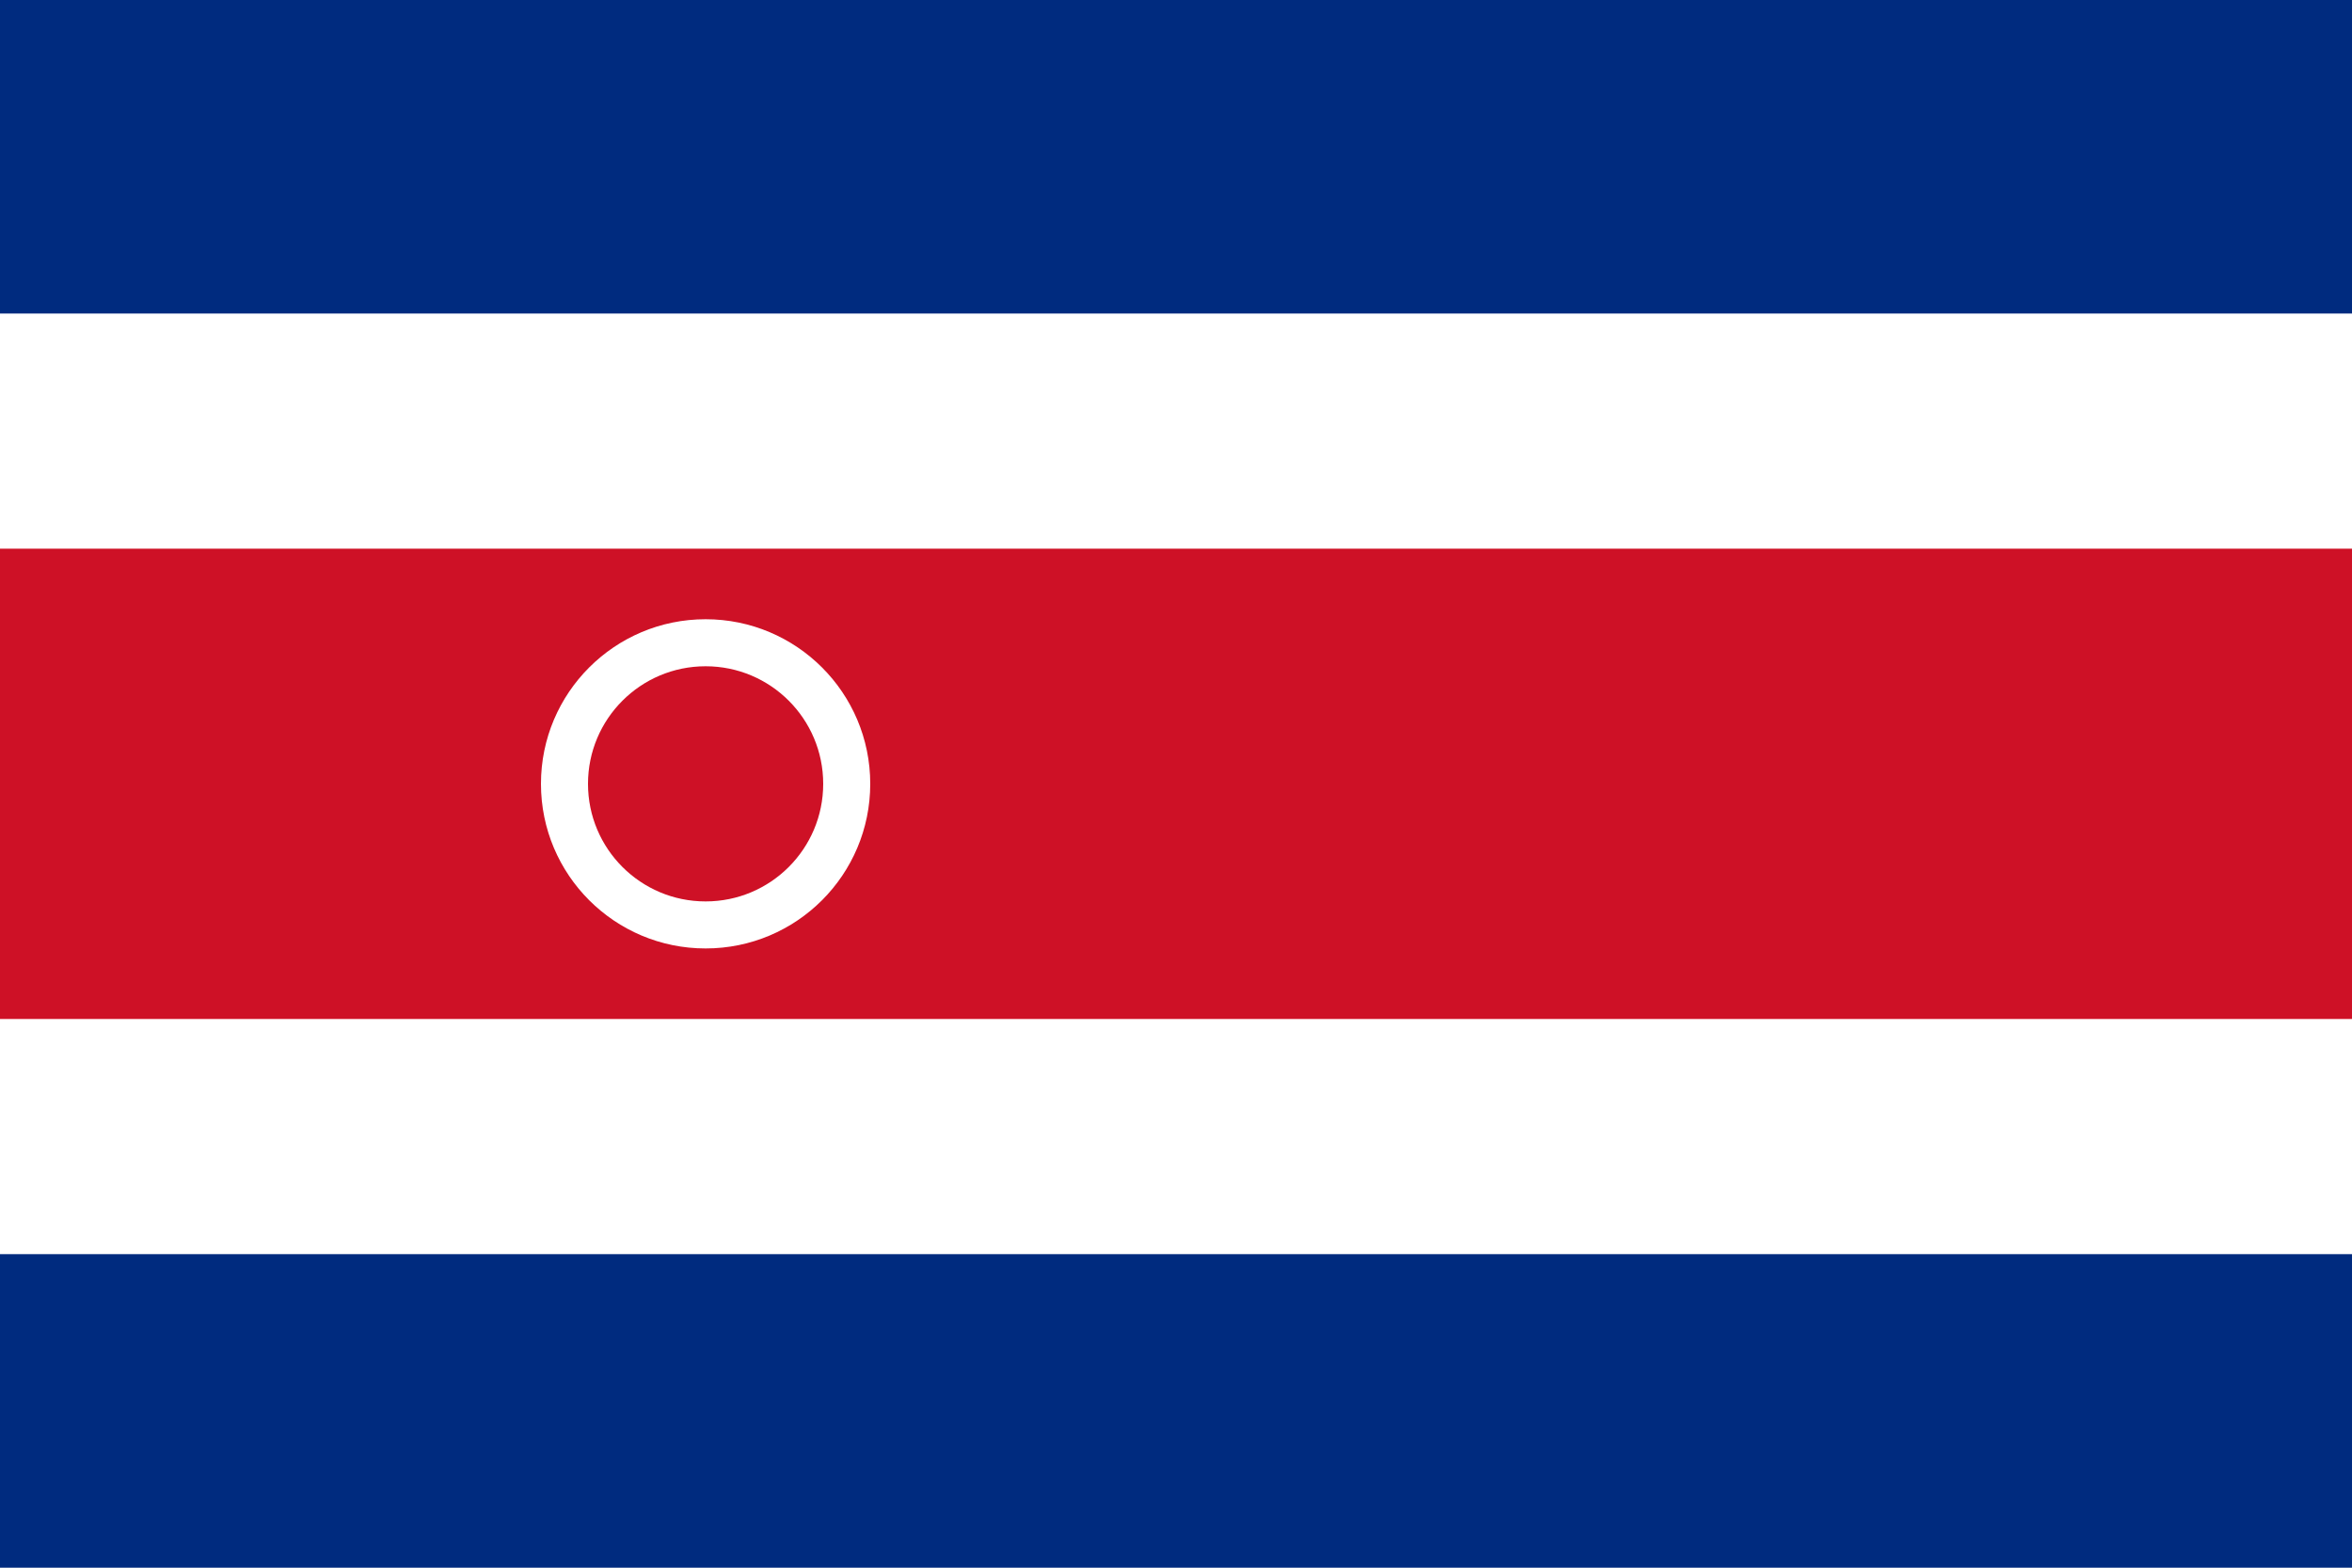
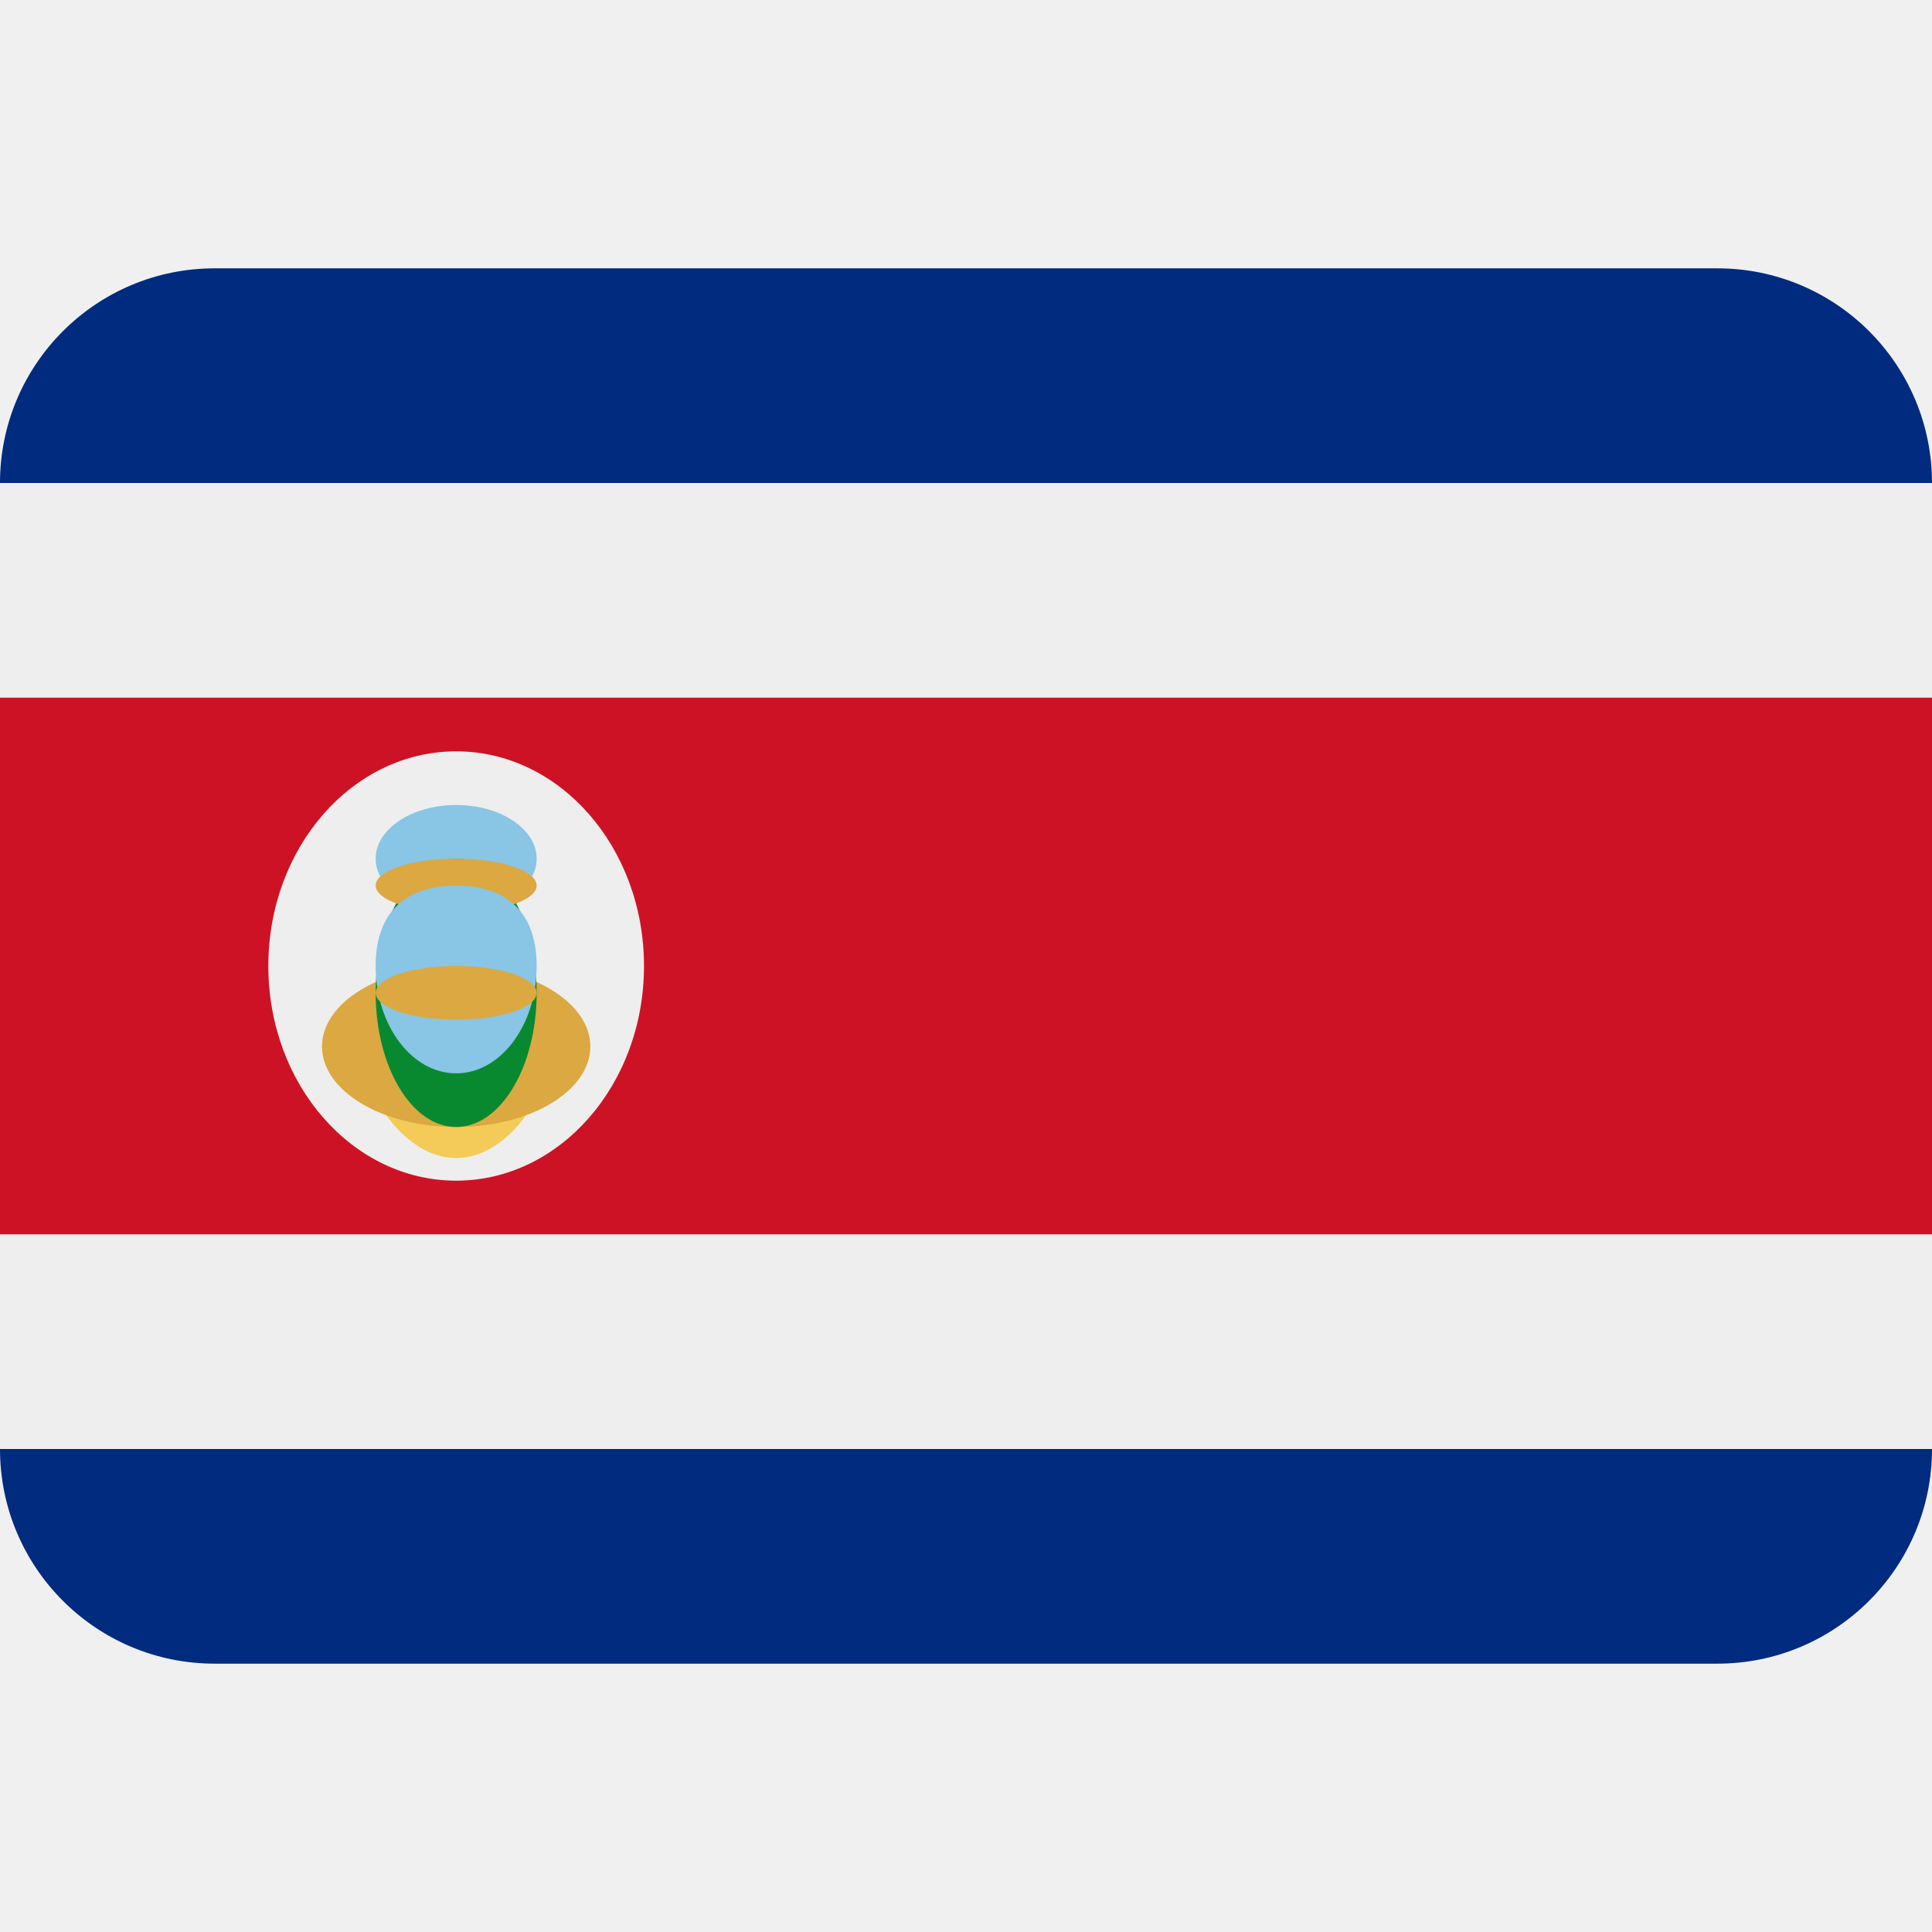
- <svg xmlns="http://www.w3.org/2000/svg" viewBox="0 0 30 20" role="img">
-   <rect width="30" height="20" fill="#002b7f" />
-   <rect y="4" width="30" height="12" fill="#fff" />
-   <rect y="7" width="30" height="6" fill="#ce1126" />
-   <circle cx="9" cy="10" r="2.1" fill="#fff" />
-   <circle cx="9" cy="10" r="1.5" fill="#ce1126" />
+ <svg xmlns="http://www.w3.org/2000/svg" width="800px" height="800px" viewBox="0 0 36 36" aria-hidden="true" role="img" class="iconify iconify--twemoji" preserveAspectRatio="xMidYMid meet">
+   <path fill="#002B7F" d="M36 27a4 4 0 0 1-4 4H4a4 4 0 0 1-4-4V9a4 4 0 0 1 4-4h28a4 4 0 0 1 4 4v18z" />
+   <path fill="#EEE" d="M0 9h36v18H0z" />
+   <path fill="#CE1225" d="M0 13h36v10H0z" />
+   <ellipse fill="#EEE" cx="8.5" cy="18" rx="3.5" ry="4" />
+   <path fill="#F4CB58" d="M10.269 19.5c0 .828-.792 2.079-1.769 2.079S6.731 20.328 6.731 19.5c0-.829.792-1.5 1.769-1.5s1.769.671 1.769 1.5z" />
+   <ellipse fill="#DCA841" cx="8.5" cy="19.5" rx="2.5" ry="1.5" />
+   <ellipse fill="#89C5E4" cx="8.5" cy="16" rx="1.5" ry="1" />
+   <ellipse fill="#088930" cx="8.5" cy="18.5" rx="1.5" ry="2.5" />
+   <ellipse fill="#DCA841" cx="8.5" cy="16.5" rx="1.5" ry=".5" />
+   <path fill="#89C5E4" d="M10 18c0 1.104-.671 2-1.5 2S7 19.104 7 18s.671-1.498 1.5-1.498S10 16.896 10 18z" />
+   <ellipse fill="#DCA841" cx="8.5" cy="18.5" rx="1.5" ry=".5" />
</svg>
